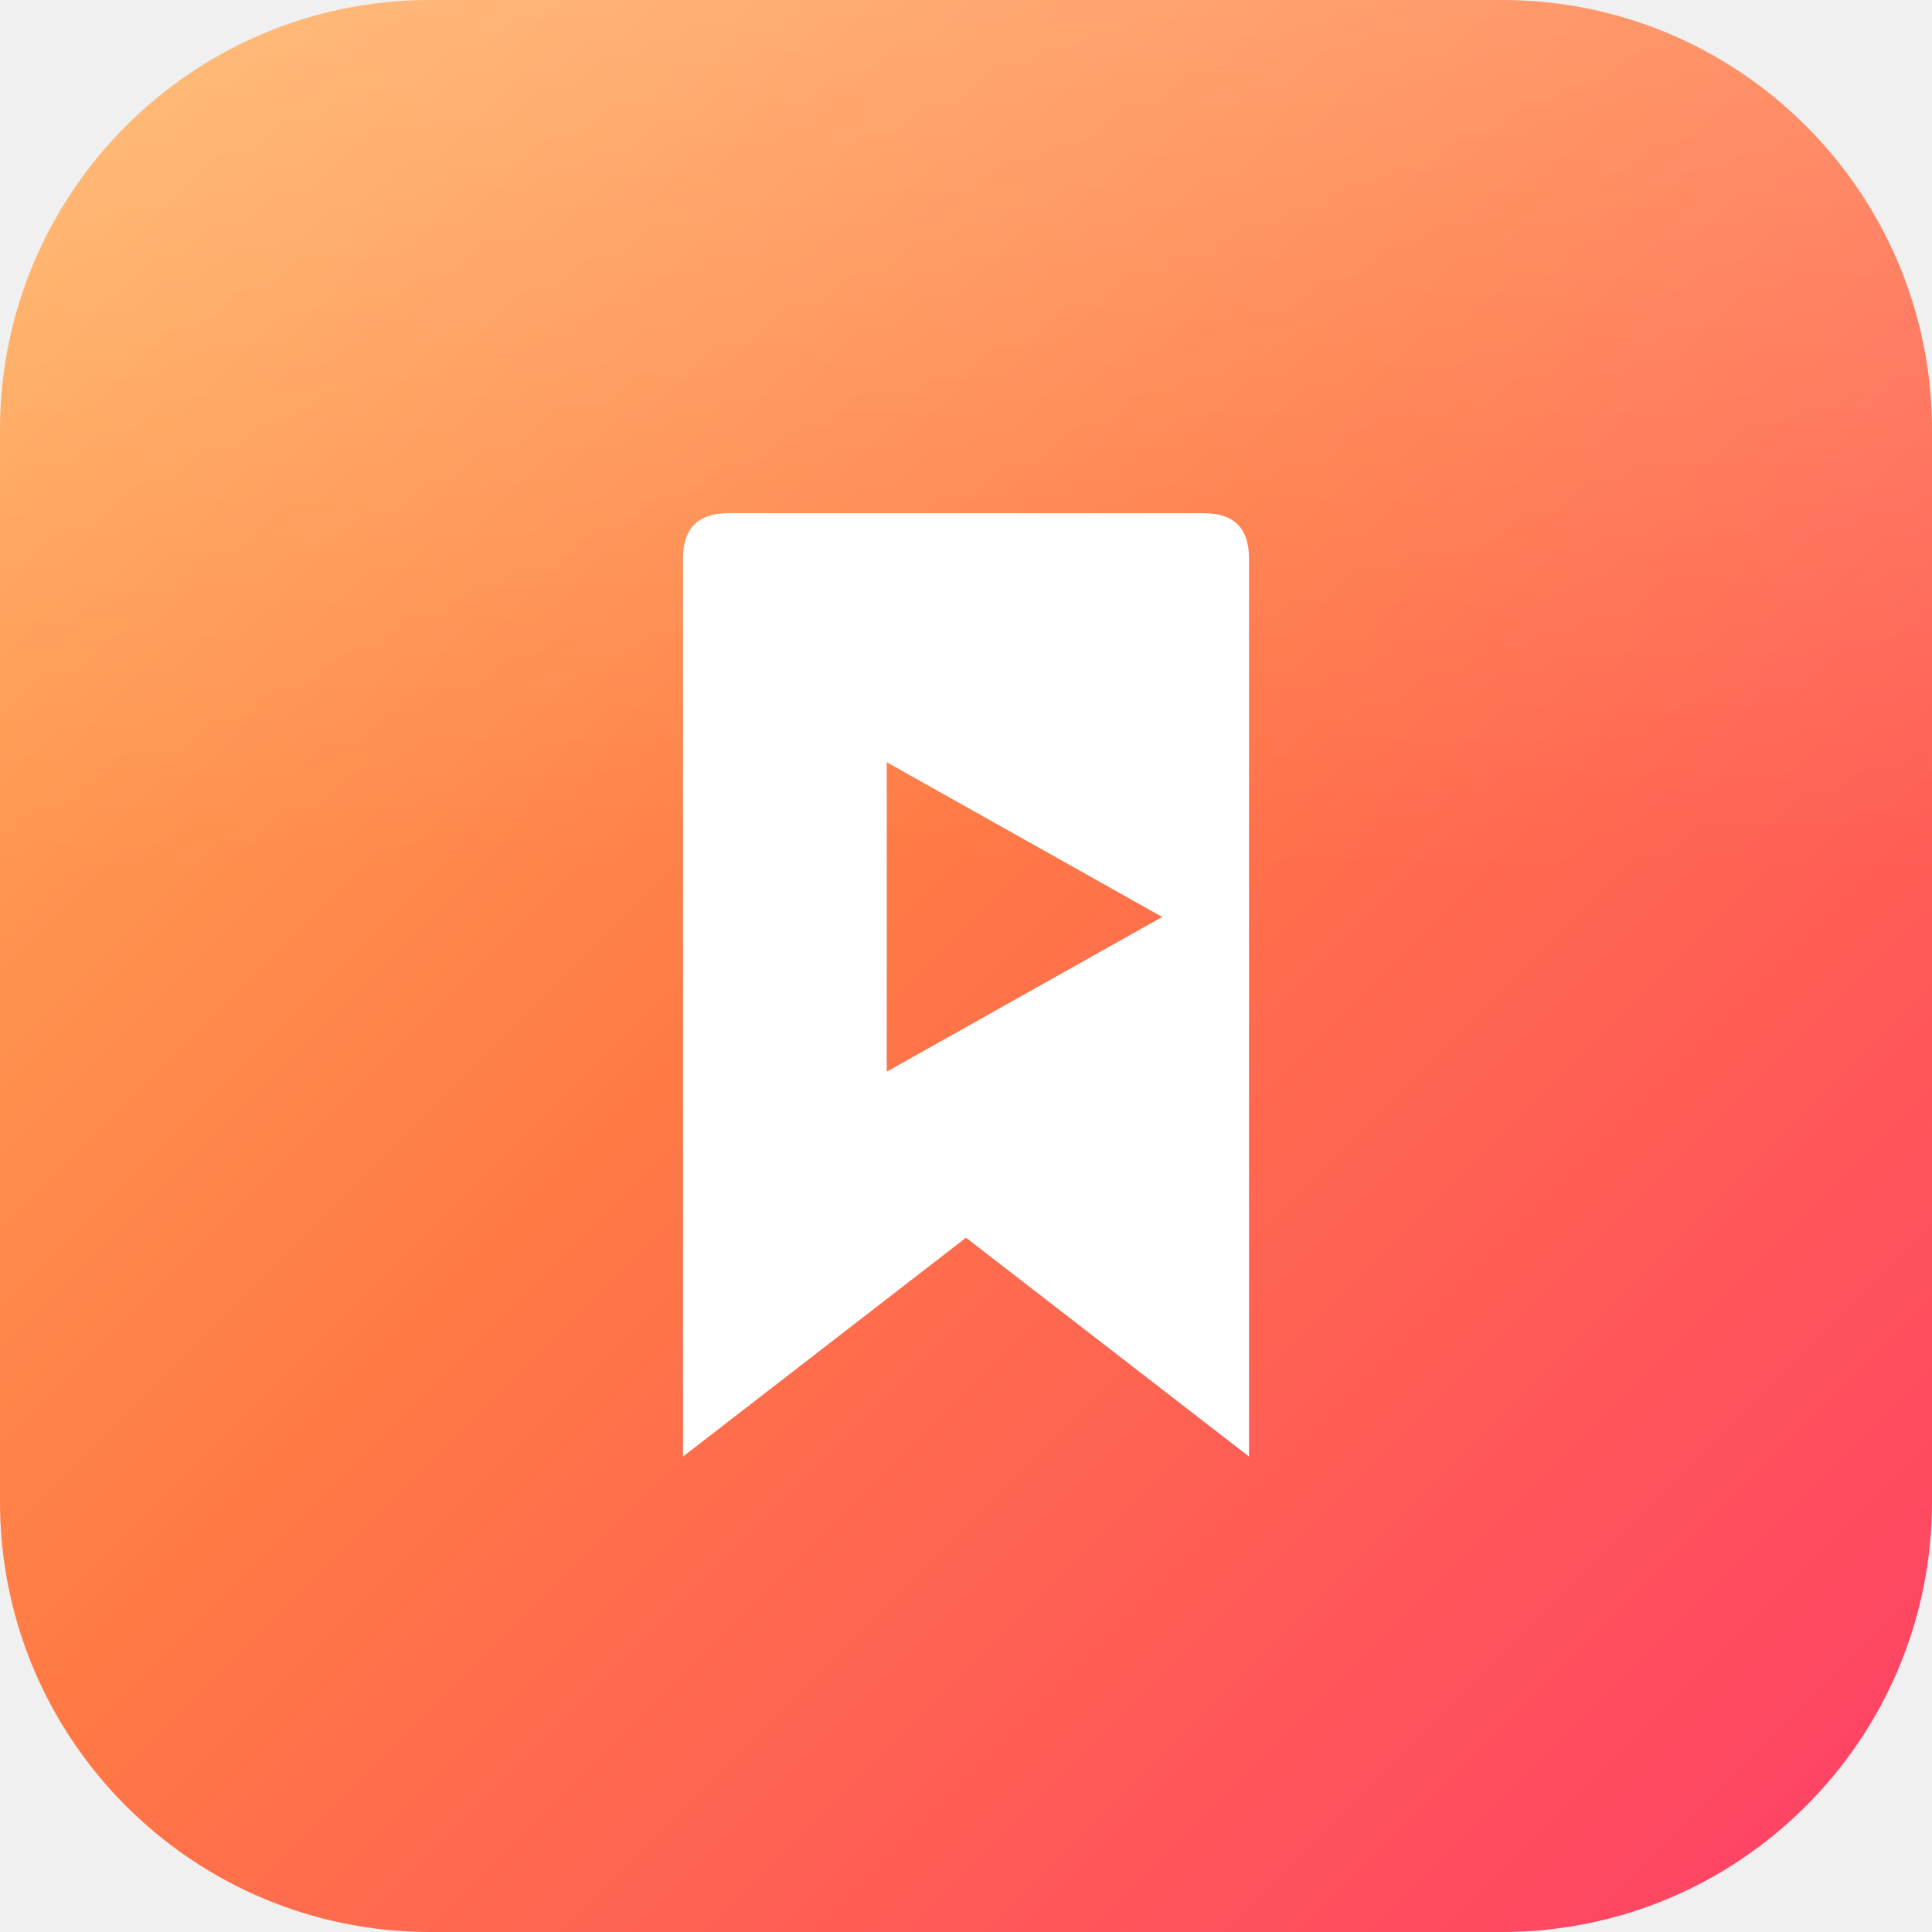
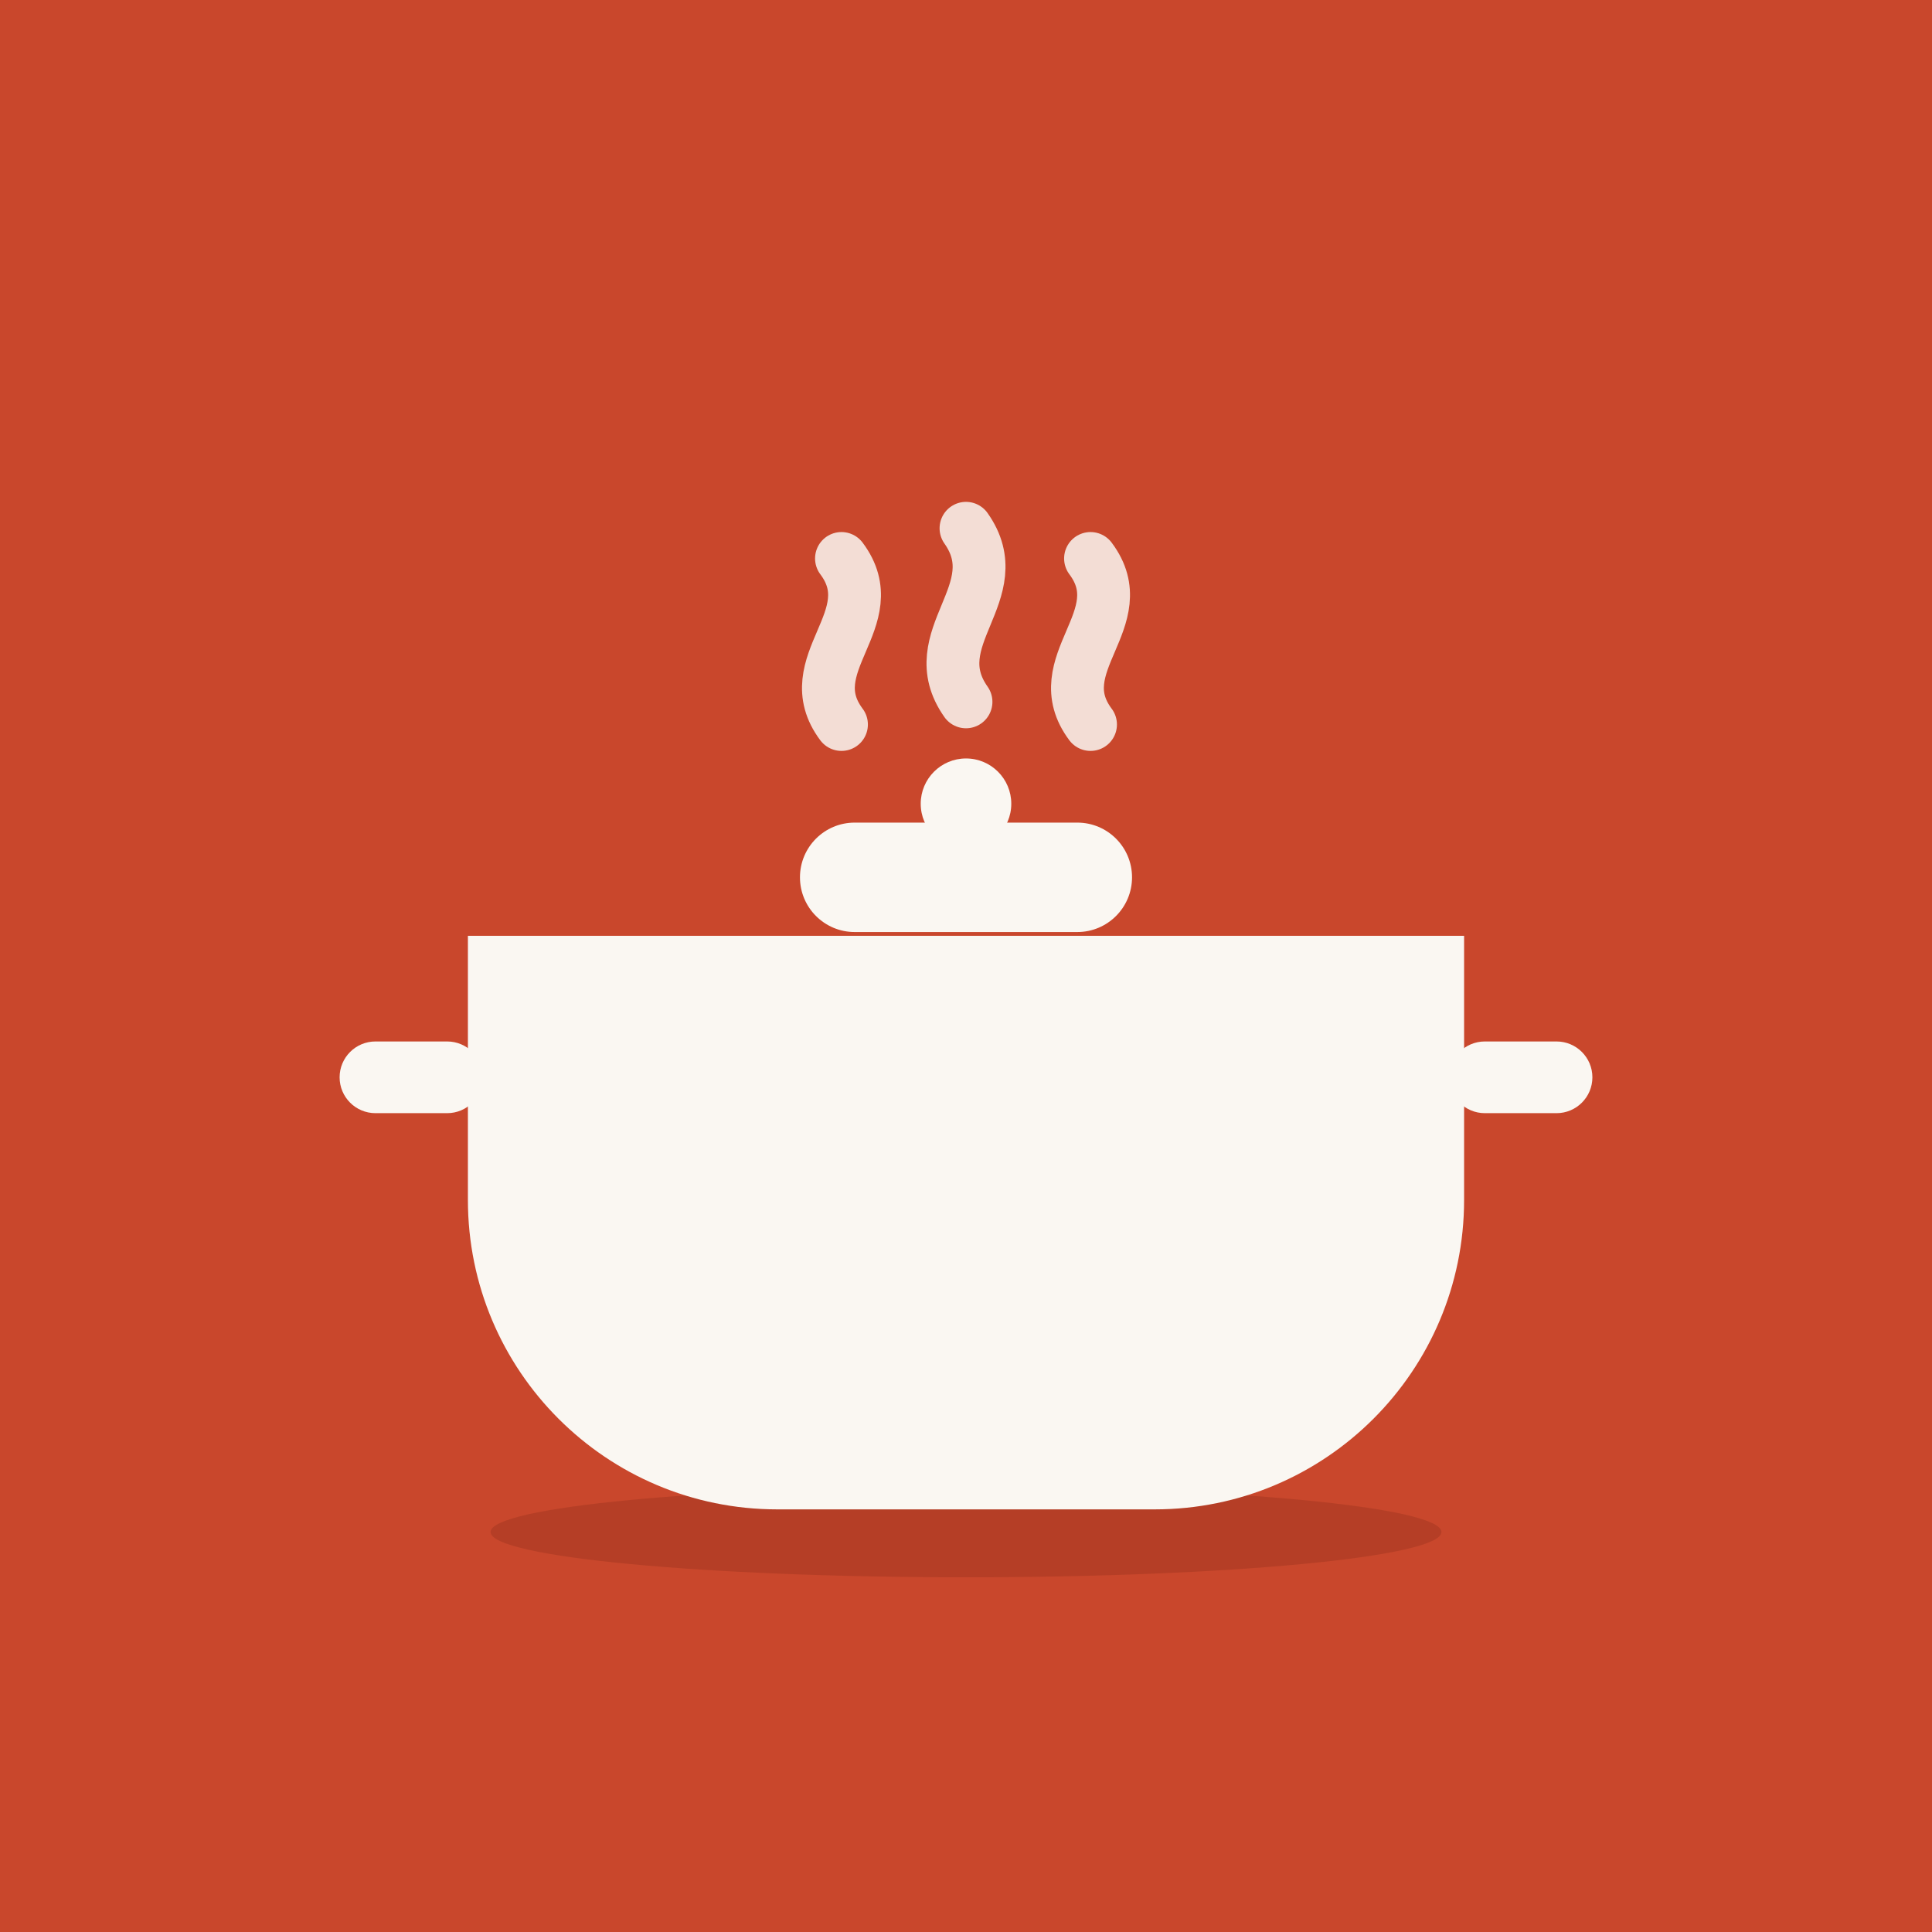
- <svg xmlns="http://www.w3.org/2000/svg" width="1024" height="1024" viewBox="0 0 1024 1024">
-   <defs>
-     <linearGradient id="bg" x1="0%" y1="0%" x2="100%" y2="100%">
-       <stop offset="0%" stop-color="#FFB25C" />
-       <stop offset="45%" stop-color="#FF7A45" />
-       <stop offset="100%" stop-color="#FF3D68" />
-     </linearGradient>
-     <linearGradient id="sheen" x1="0%" y1="0%" x2="0%" y2="100%">
-       <stop offset="0%" stop-color="#FFFFFF" stop-opacity="0.20" />
-       <stop offset="45%" stop-color="#FFFFFF" stop-opacity="0" />
-     </linearGradient>
-   </defs>
-   <rect x="0" y="0" width="1024" height="1024" rx="228" ry="228" fill="url(#bg)" />
-   <rect x="0" y="0" width="1024" height="1024" rx="228" ry="228" fill="url(#sheen)" />
-   <path fill-rule="evenodd" fill="#FFFFFF" d="     M362,296     Q362,272 386,272     L638,272     Q662,272 662,296     L662,772     L512,656     L362,772     Z     M470,404     L470,568     L616,486     Z   " />
+ <svg xmlns="http://www.w3.org/2000/svg" width="1024" height="1024" viewBox="0 0 1024 1024" role="img" aria-label="Scroll2Cook">
+   <rect width="1024" height="1024" fill="#c9472c" />
+   <g id="art">
+     <ellipse cx="512" cy="812" rx="252" ry="24" fill="#8f2f1a" opacity="0.35" />
+     <g fill="none" stroke="#faf7f2" stroke-width="28" stroke-linecap="round" opacity="0.85">
+       <path d="M446 384 c-24,-32 24,-56 0,-88" />
+       <path d="M512 372 c-24,-34 24,-58 0,-92" />
+       <path d="M578 384 c-24,-32 24,-56 0,-88" />
+     </g>
+     <rect x="424" y="436" width="176" height="58" rx="29" fill="#faf7f2" />
+     <circle cx="512" cy="426" r="24" fill="#faf7f2" />
+     <rect x="180" y="552" width="76" height="38" rx="19" fill="#faf7f2" />
+     <rect x="768" y="552" width="76" height="38" rx="19" fill="#faf7f2" />
+     <path d="M248 496 H776 V636 A164 164 0 0 1 612 800 H412 A164 164 0 0 1 248 636 Z" fill="#faf7f2" />
+   </g>
</svg>
